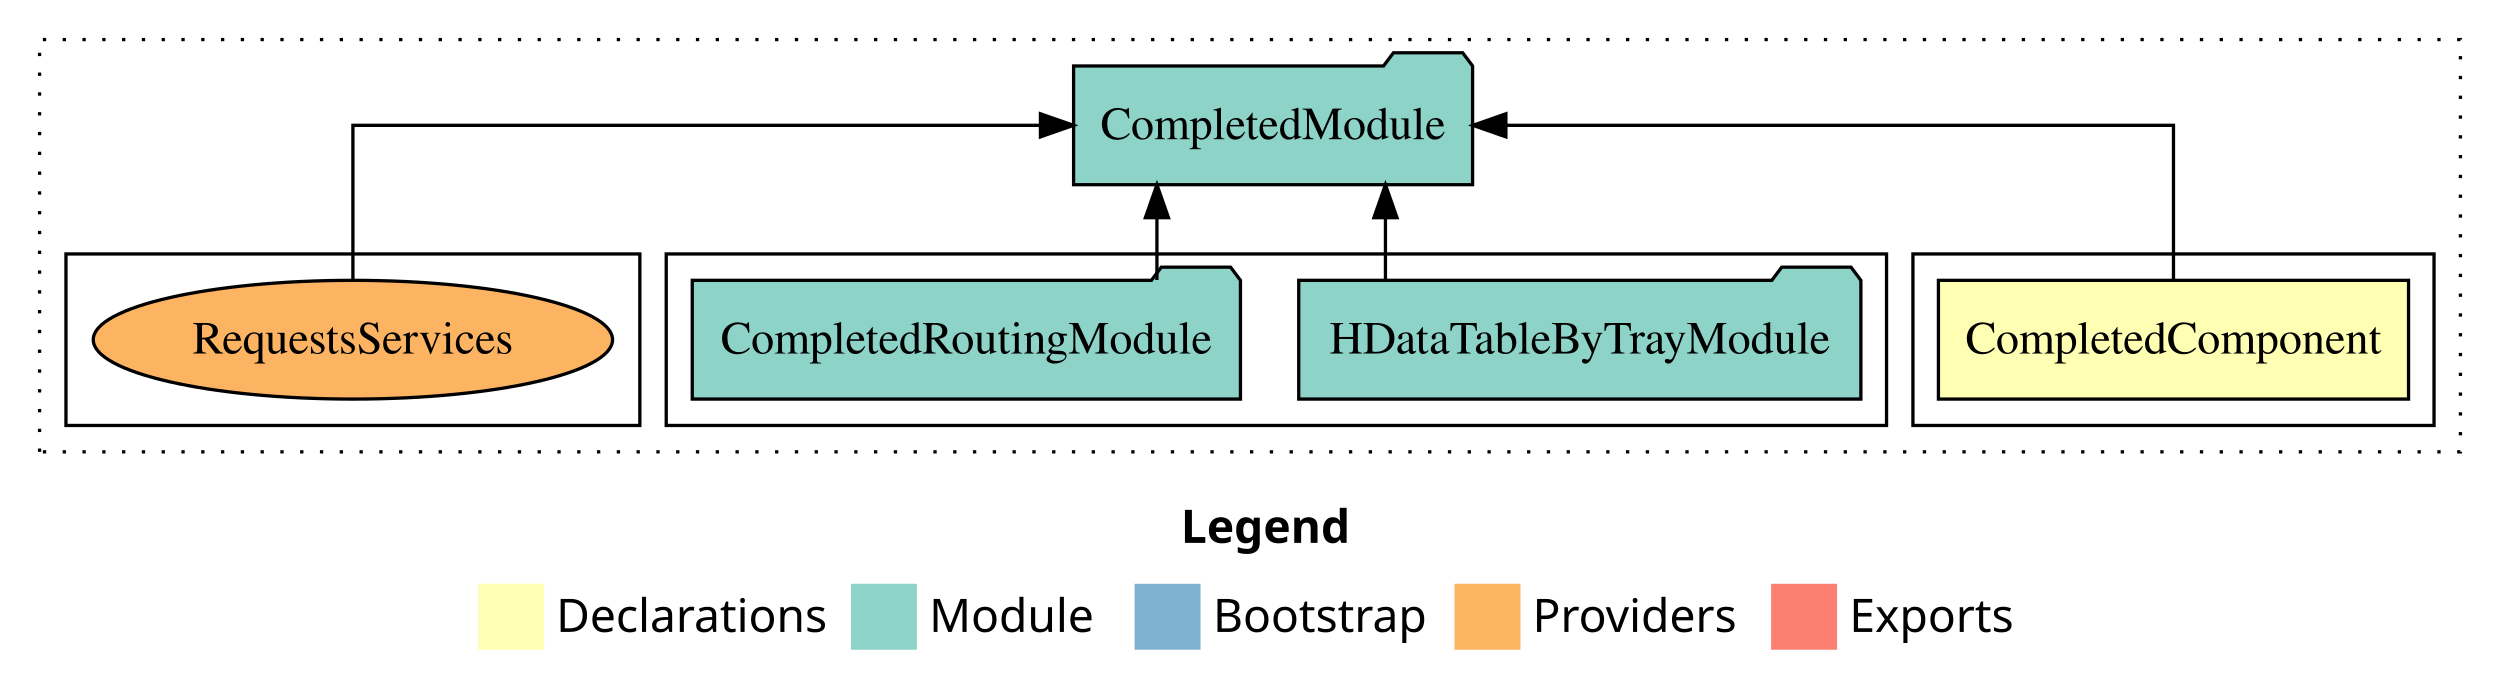
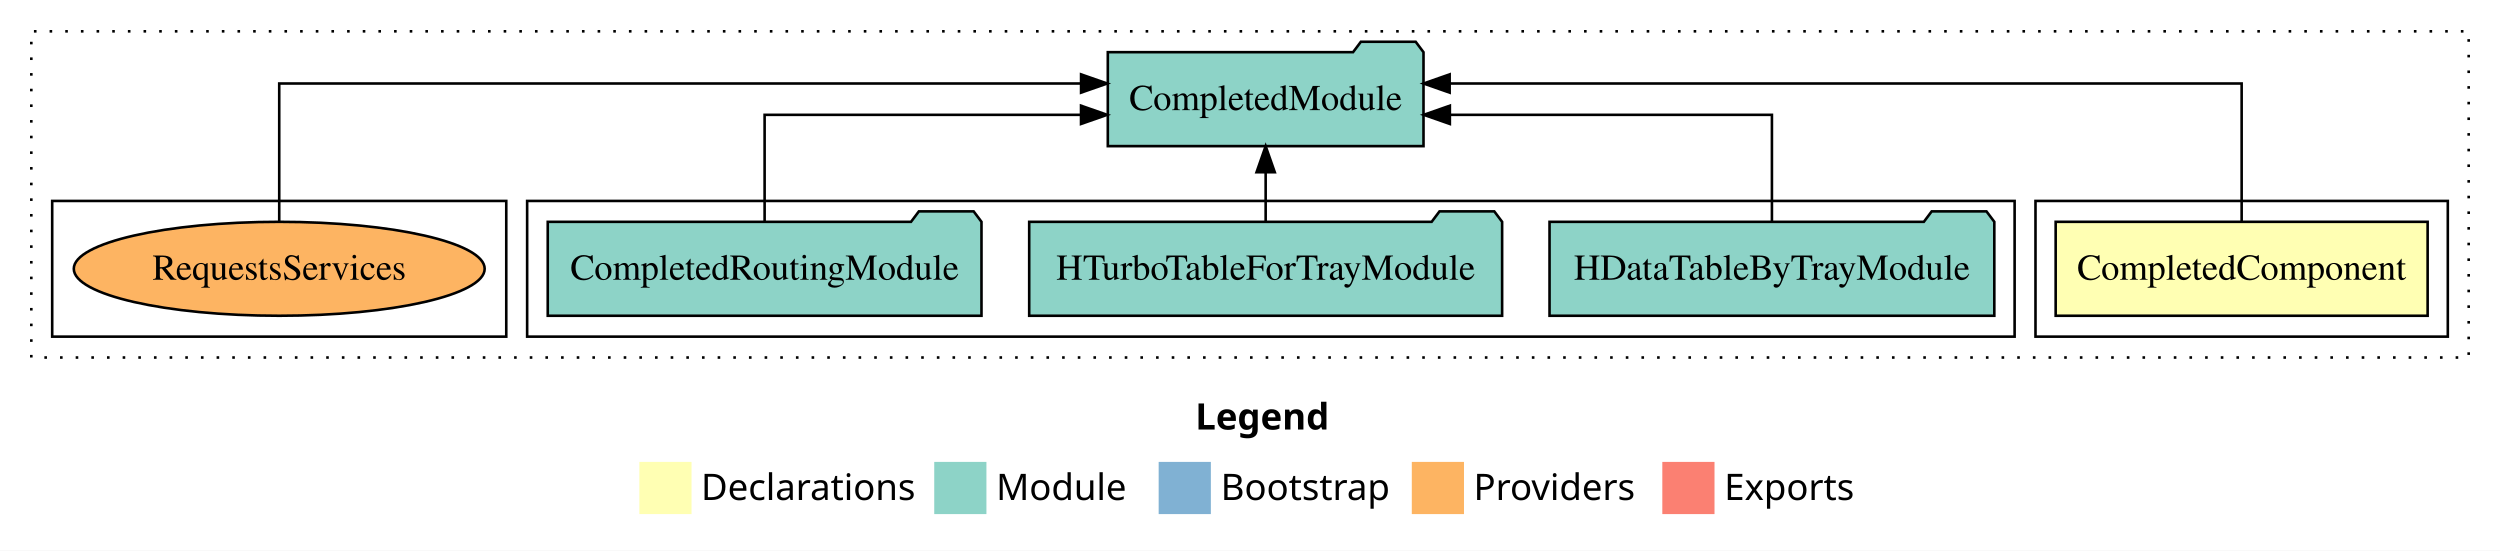
- <svg xmlns="http://www.w3.org/2000/svg" width="758pt" height="211pt" viewBox="0.00 0.00 758.00 211.00">
+ <svg xmlns="http://www.w3.org/2000/svg" width="958pt" height="211pt" viewBox="0.00 0.00 958.00 211.00">
  <g id="graph0" class="graph" transform="scale(1 1) rotate(0) translate(4 207)">
-     <polygon fill="#ffffff" stroke="transparent" points="-4,4 -4,-207 754,-207 754,4 -4,4" />
-     <text text-anchor="start" x="354.009" y="-42.4" font-family="sans-serif" font-weight="bold" font-size="14.00" fill="#000000">Legend</text>
-     <polygon fill="#ffffb3" stroke="transparent" points="141,-10 141,-30 161,-30 161,-10 141,-10" />
-     <text text-anchor="start" x="164.629" y="-15.4" font-family="sans-serif" font-size="14.00" fill="#000000">  Declarations</text>
-     <polygon fill="#8dd3c7" stroke="transparent" points="254,-10 254,-30 274,-30 274,-10 254,-10" />
-     <text text-anchor="start" x="277.725" y="-15.4" font-family="sans-serif" font-size="14.00" fill="#000000">  Module</text>
-     <polygon fill="#80b1d3" stroke="transparent" points="340,-10 340,-30 360,-30 360,-10 340,-10" />
-     <text text-anchor="start" x="363.781" y="-15.4" font-family="sans-serif" font-size="14.00" fill="#000000">  Bootstrap</text>
-     <polygon fill="#fdb462" stroke="transparent" points="437,-10 437,-30 457,-30 457,-10 437,-10" />
-     <text text-anchor="start" x="460.673" y="-15.4" font-family="sans-serif" font-size="14.00" fill="#000000">  Providers</text>
-     <polygon fill="#fb8072" stroke="transparent" points="533,-10 533,-30 553,-30 553,-10 533,-10" />
-     <text text-anchor="start" x="556.726" y="-15.4" font-family="sans-serif" font-size="14.00" fill="#000000">  Exports</text>
+     <polygon fill="#ffffff" stroke="transparent" points="-4,4 -4,-207 954,-207 954,4 -4,4" />
+     <text text-anchor="start" x="454.009" y="-42.4" font-family="sans-serif" font-weight="bold" font-size="14.00" fill="#000000">Legend</text>
+     <polygon fill="#ffffb3" stroke="transparent" points="241,-10 241,-30 261,-30 261,-10 241,-10" />
+     <text text-anchor="start" x="264.629" y="-15.4" font-family="sans-serif" font-size="14.00" fill="#000000">  Declarations</text>
+     <polygon fill="#8dd3c7" stroke="transparent" points="354,-10 354,-30 374,-30 374,-10 354,-10" />
+     <text text-anchor="start" x="377.725" y="-15.4" font-family="sans-serif" font-size="14.00" fill="#000000">  Module</text>
+     <polygon fill="#80b1d3" stroke="transparent" points="440,-10 440,-30 460,-30 460,-10 440,-10" />
+     <text text-anchor="start" x="463.781" y="-15.4" font-family="sans-serif" font-size="14.00" fill="#000000">  Bootstrap</text>
+     <polygon fill="#fdb462" stroke="transparent" points="537,-10 537,-30 557,-30 557,-10 537,-10" />
+     <text text-anchor="start" x="560.673" y="-15.4" font-family="sans-serif" font-size="14.00" fill="#000000">  Providers</text>
+     <polygon fill="#fb8072" stroke="transparent" points="633,-10 633,-30 653,-30 653,-10 633,-10" />
+     <text text-anchor="start" x="656.726" y="-15.4" font-family="sans-serif" font-size="14.00" fill="#000000">  Exports</text>
    <g id="clust1" class="cluster">
-       <polygon fill="none" stroke="#000000" stroke-dasharray="1,5" points="8,-70 8,-195 742,-195 742,-70 8,-70" />
+       <polygon fill="none" stroke="#000000" stroke-dasharray="1,5" points="8,-70 8,-195 942,-195 942,-70 8,-70" />
    </g>
    <g id="clust2" class="cluster">
-       <polygon fill="none" stroke="#000000" points="576,-78 576,-130 734,-130 734,-78 576,-78" />
+       <polygon fill="none" stroke="#000000" points="776,-78 776,-130 934,-130 934,-78 776,-78" />
    </g>
    <g id="clust4" class="cluster">
-       <polygon fill="none" stroke="#000000" points="198,-78 198,-130 568,-130 568,-78 198,-78" />
+       <polygon fill="none" stroke="#000000" points="198,-78 198,-130 768,-130 768,-78 198,-78" />
    </g>
    <g id="clust7" class="cluster">
      <polygon fill="none" stroke="#000000" points="16,-78 16,-130 190,-130 190,-78 16,-78" />
    </g>
    <g id="node1" class="node">
-       <polygon fill="#ffffb3" stroke="#000000" points="726.27,-122 583.73,-122 583.73,-86 726.27,-86 726.27,-122" />
-       <text text-anchor="middle" x="655" y="-99.8" font-family="Times,serif" font-size="14.00" fill="#000000">CompletedComponent</text>
+       <polygon fill="#ffffb3" stroke="#000000" points="926.27,-122 783.73,-122 783.73,-86 926.27,-86 926.27,-122" />
+       <text text-anchor="middle" x="855" y="-99.8" font-family="Times,serif" font-size="14.00" fill="#000000">CompletedComponent</text>
    </g>
    <g id="node2" class="node">
-       <polygon fill="#8dd3c7" stroke="#000000" points="442.487,-187 439.487,-191 418.487,-191 415.487,-187 321.513,-187 321.513,-151 442.487,-151 442.487,-187" />
-       <text text-anchor="middle" x="382" y="-164.8" font-family="Times,serif" font-size="14.00" fill="#000000">CompletedModule</text>
+       <polygon fill="#8dd3c7" stroke="#000000" points="541.487,-187 538.487,-191 517.487,-191 514.487,-187 420.513,-187 420.513,-151 541.487,-151 541.487,-187" />
+       <text text-anchor="middle" x="481" y="-164.8" font-family="Times,serif" font-size="14.00" fill="#000000">CompletedModule</text>
    </g>
    <g id="edge1" class="edge">
-       <path fill="none" stroke="#000000" d="M655,-122.106C655,-141.339 655,-169 655,-169 655,-169 452.587,-169 452.587,-169" />
-       <polygon fill="#000000" stroke="#000000" points="452.588,-165.5 442.587,-169 452.587,-172.5 452.588,-165.5" />
+       <path fill="none" stroke="#000000" d="M855,-122.284C855,-143.321 855,-175 855,-175 855,-175 551.505,-175 551.505,-175" />
+       <polygon fill="#000000" stroke="#000000" points="551.505,-171.5 541.505,-175 551.505,-178.5 551.505,-171.5" />
    </g>
    <g id="node3" class="node">
-       <polygon fill="#8dd3c7" stroke="#000000" points="560.22,-122 557.22,-126 536.22,-126 533.22,-122 389.78,-122 389.78,-86 560.22,-86 560.22,-122" />
-       <text text-anchor="middle" x="475" y="-99.8" font-family="Times,serif" font-size="14.00" fill="#000000">HDataTableByTrayModule</text>
+       <polygon fill="#8dd3c7" stroke="#000000" points="760.22,-122 757.22,-126 736.22,-126 733.22,-122 589.78,-122 589.78,-86 760.22,-86 760.22,-122" />
+       <text text-anchor="middle" x="675" y="-99.8" font-family="Times,serif" font-size="14.00" fill="#000000">HDataTableByTrayModule</text>
    </g>
    <g id="edge2" class="edge">
-       <path fill="none" stroke="#000000" d="M416.067,-122.106C416.067,-122.106 416.067,-140.991 416.067,-140.991" />
-       <polygon fill="#000000" stroke="#000000" points="412.567,-140.991 416.067,-150.991 419.567,-140.991 412.567,-140.991" />
+       <path fill="none" stroke="#000000" d="M675,-122.022C675,-139.373 675,-163 675,-163 675,-163 551.585,-163 551.585,-163" />
+       <polygon fill="#000000" stroke="#000000" points="551.585,-159.5 541.585,-163 551.585,-166.5 551.585,-159.5" />
    </g>
    <g id="node4" class="node">
+       <polygon fill="#8dd3c7" stroke="#000000" points="571.613,-122 568.613,-126 547.613,-126 544.613,-122 390.387,-122 390.387,-86 571.613,-86 571.613,-122" />
+       <text text-anchor="middle" x="481" y="-99.8" font-family="Times,serif" font-size="14.00" fill="#000000">HTurboTableForTrayModule</text>
+     </g>
+     <g id="edge3" class="edge">
+       <path fill="none" stroke="#000000" d="M481,-122.106C481,-122.106 481,-140.991 481,-140.991" />
+       <polygon fill="#000000" stroke="#000000" points="477.5,-140.991 481,-150.991 484.5,-140.991 477.5,-140.991" />
+     </g>
+     <g id="node5" class="node">
      <polygon fill="#8dd3c7" stroke="#000000" points="372.105,-122 369.105,-126 348.105,-126 345.105,-122 205.895,-122 205.895,-86 372.105,-86 372.105,-122" />
      <text text-anchor="middle" x="289" y="-99.8" font-family="Times,serif" font-size="14.00" fill="#000000">CompletedRoutingModule</text>
    </g>
-     <g id="edge3" class="edge">
-       <path fill="none" stroke="#000000" d="M346.779,-122.106C346.779,-122.106 346.779,-140.991 346.779,-140.991" />
-       <polygon fill="#000000" stroke="#000000" points="343.279,-140.991 346.779,-150.991 350.279,-140.991 343.279,-140.991" />
+     <g id="edge4" class="edge">
+       <path fill="none" stroke="#000000" d="M289,-122.022C289,-139.373 289,-163 289,-163 289,-163 410.25,-163 410.25,-163" />
+       <polygon fill="#000000" stroke="#000000" points="410.25,-166.5 420.25,-163 410.25,-159.5 410.25,-166.5" />
    </g>
-     <g id="node5" class="node">
+     <g id="node6" class="node">
      <ellipse fill="#fdb462" stroke="#000000" cx="103" cy="-104" rx="78.726" ry="18" />
      <text text-anchor="middle" x="103" y="-99.8" font-family="Times,serif" font-size="14.00" fill="#000000">RequestsServices</text>
    </g>
-     <g id="edge4" class="edge">
-       <path fill="none" stroke="#000000" d="M103,-122.106C103,-141.339 103,-169 103,-169 103,-169 311.461,-169 311.461,-169" />
-       <polygon fill="#000000" stroke="#000000" points="311.461,-172.5 321.461,-169 311.461,-165.5 311.461,-172.5" />
+     <g id="edge5" class="edge">
+       <path fill="none" stroke="#000000" d="M103,-122.284C103,-143.321 103,-175 103,-175 103,-175 410.268,-175 410.268,-175" />
+       <polygon fill="#000000" stroke="#000000" points="410.268,-178.5 420.268,-175 410.268,-171.5 410.268,-178.5" />
    </g>
  </g>
</svg>
